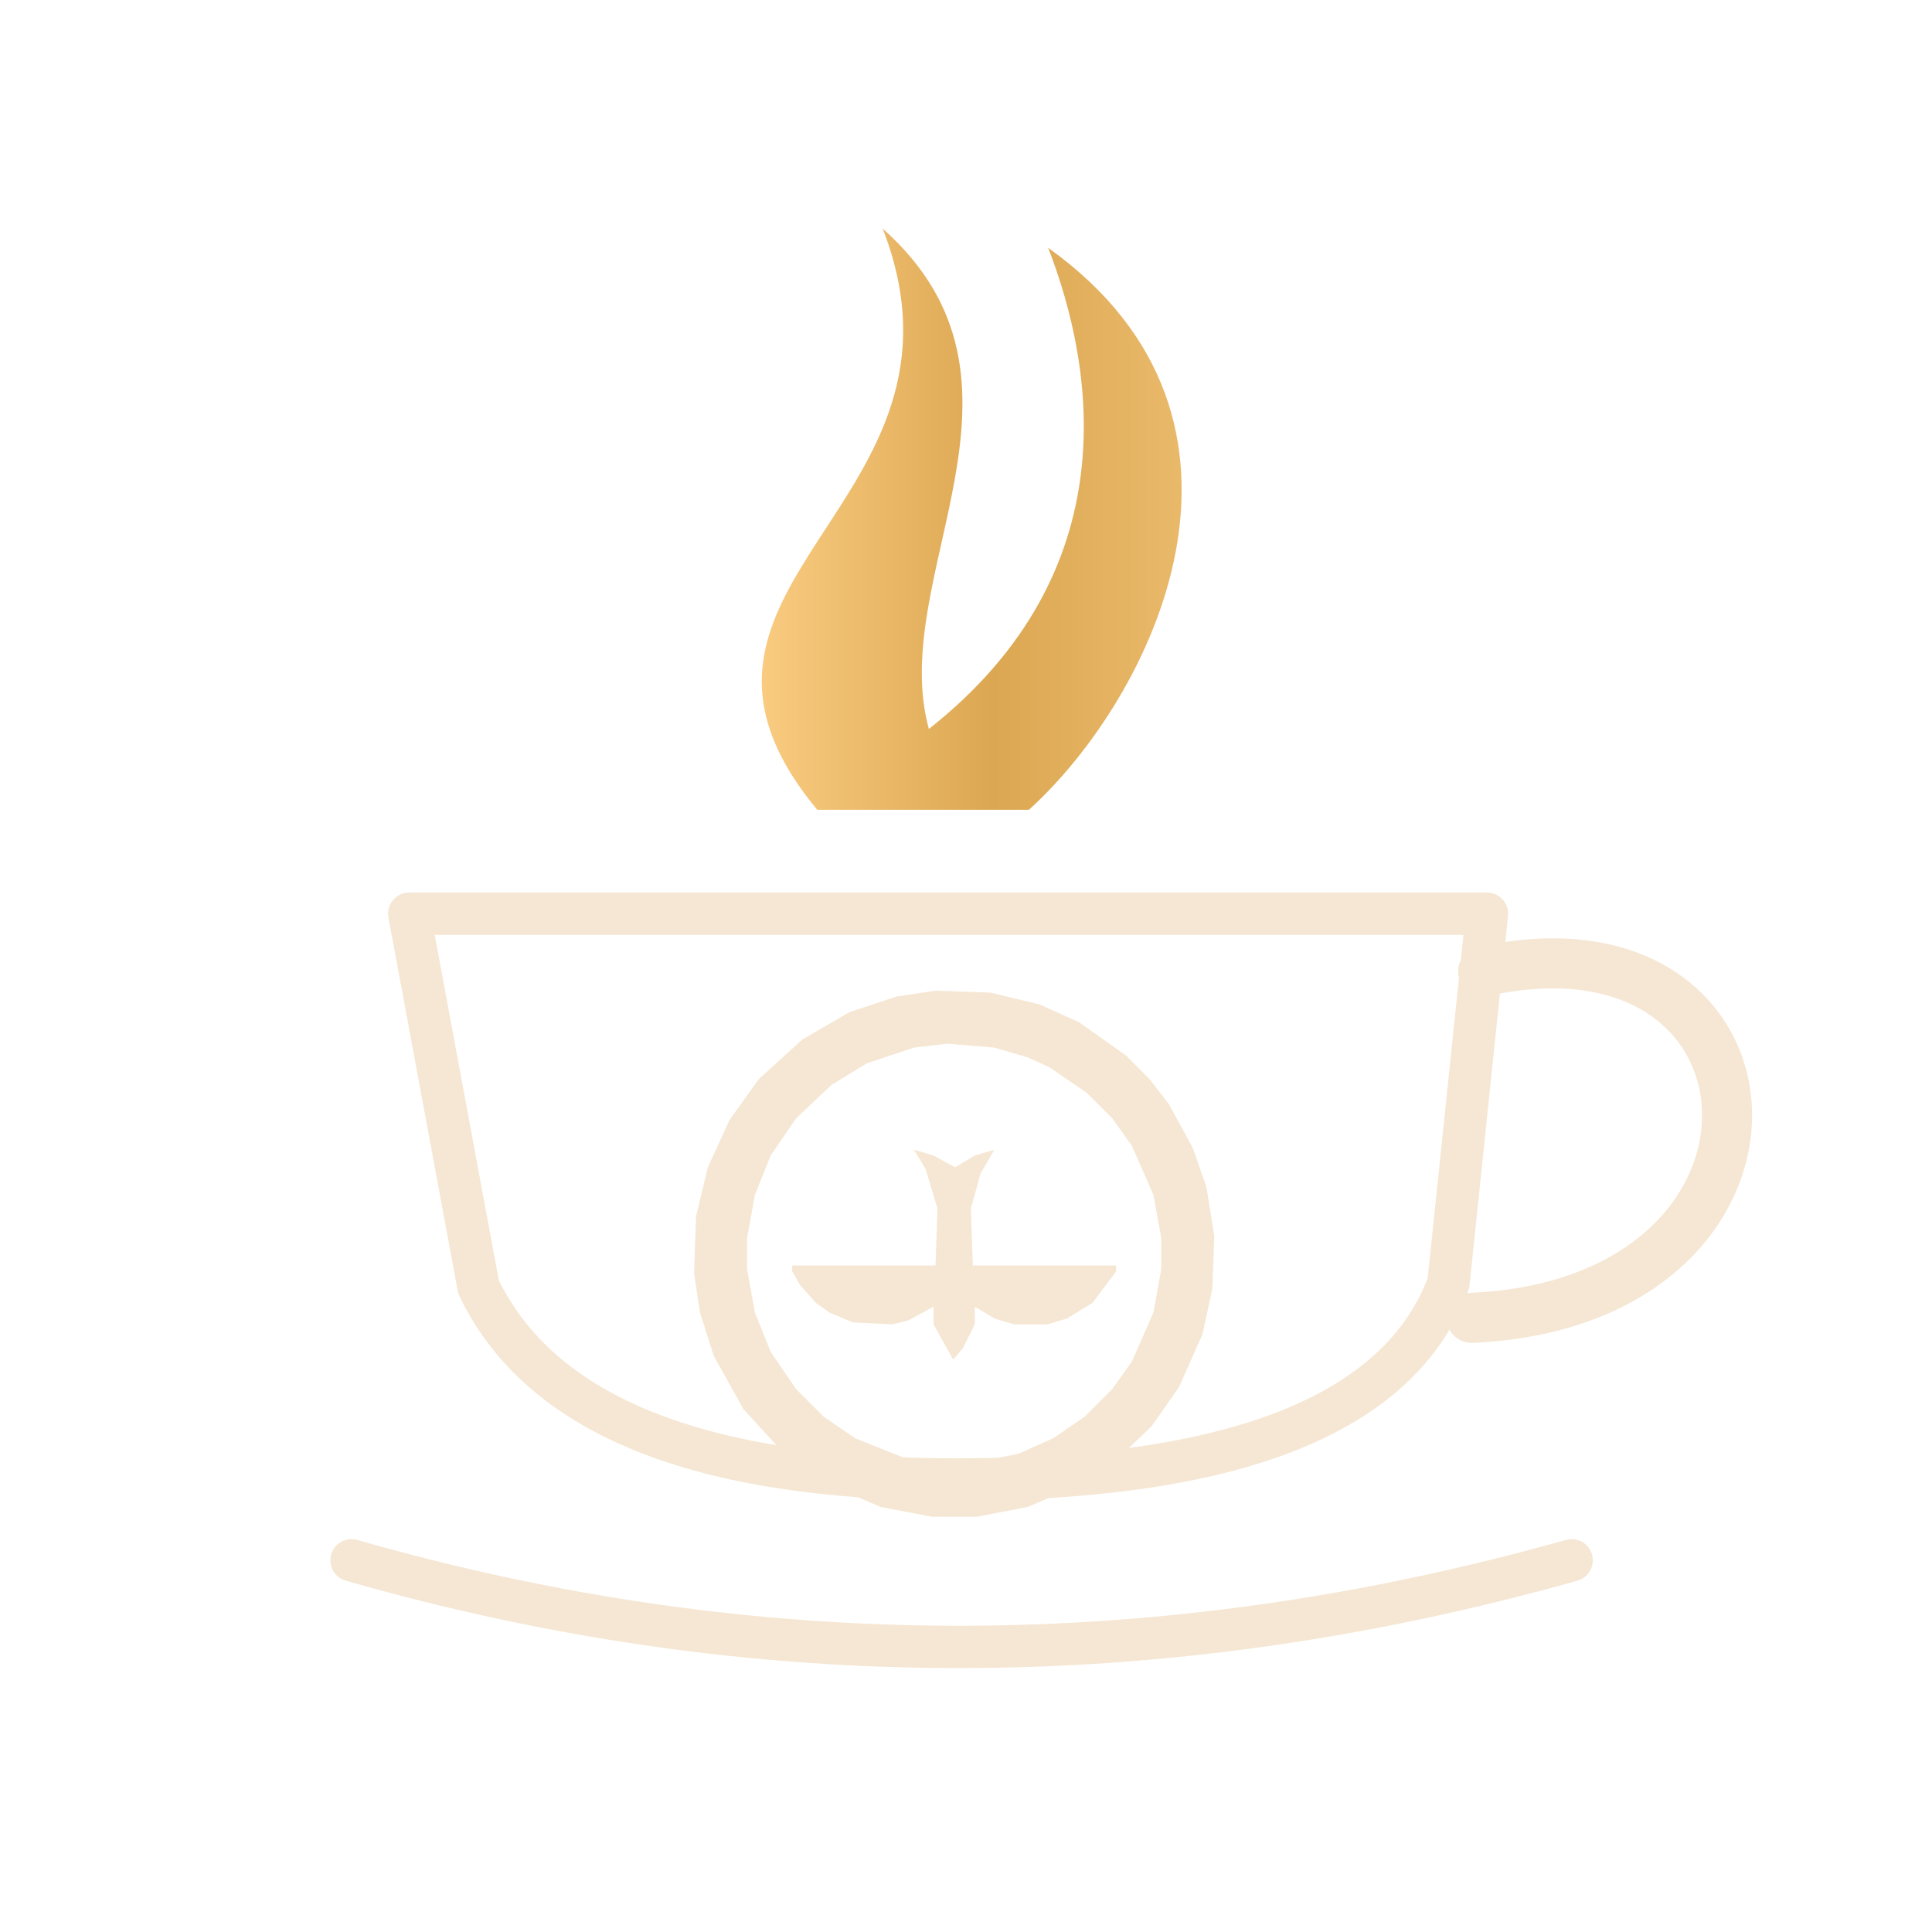
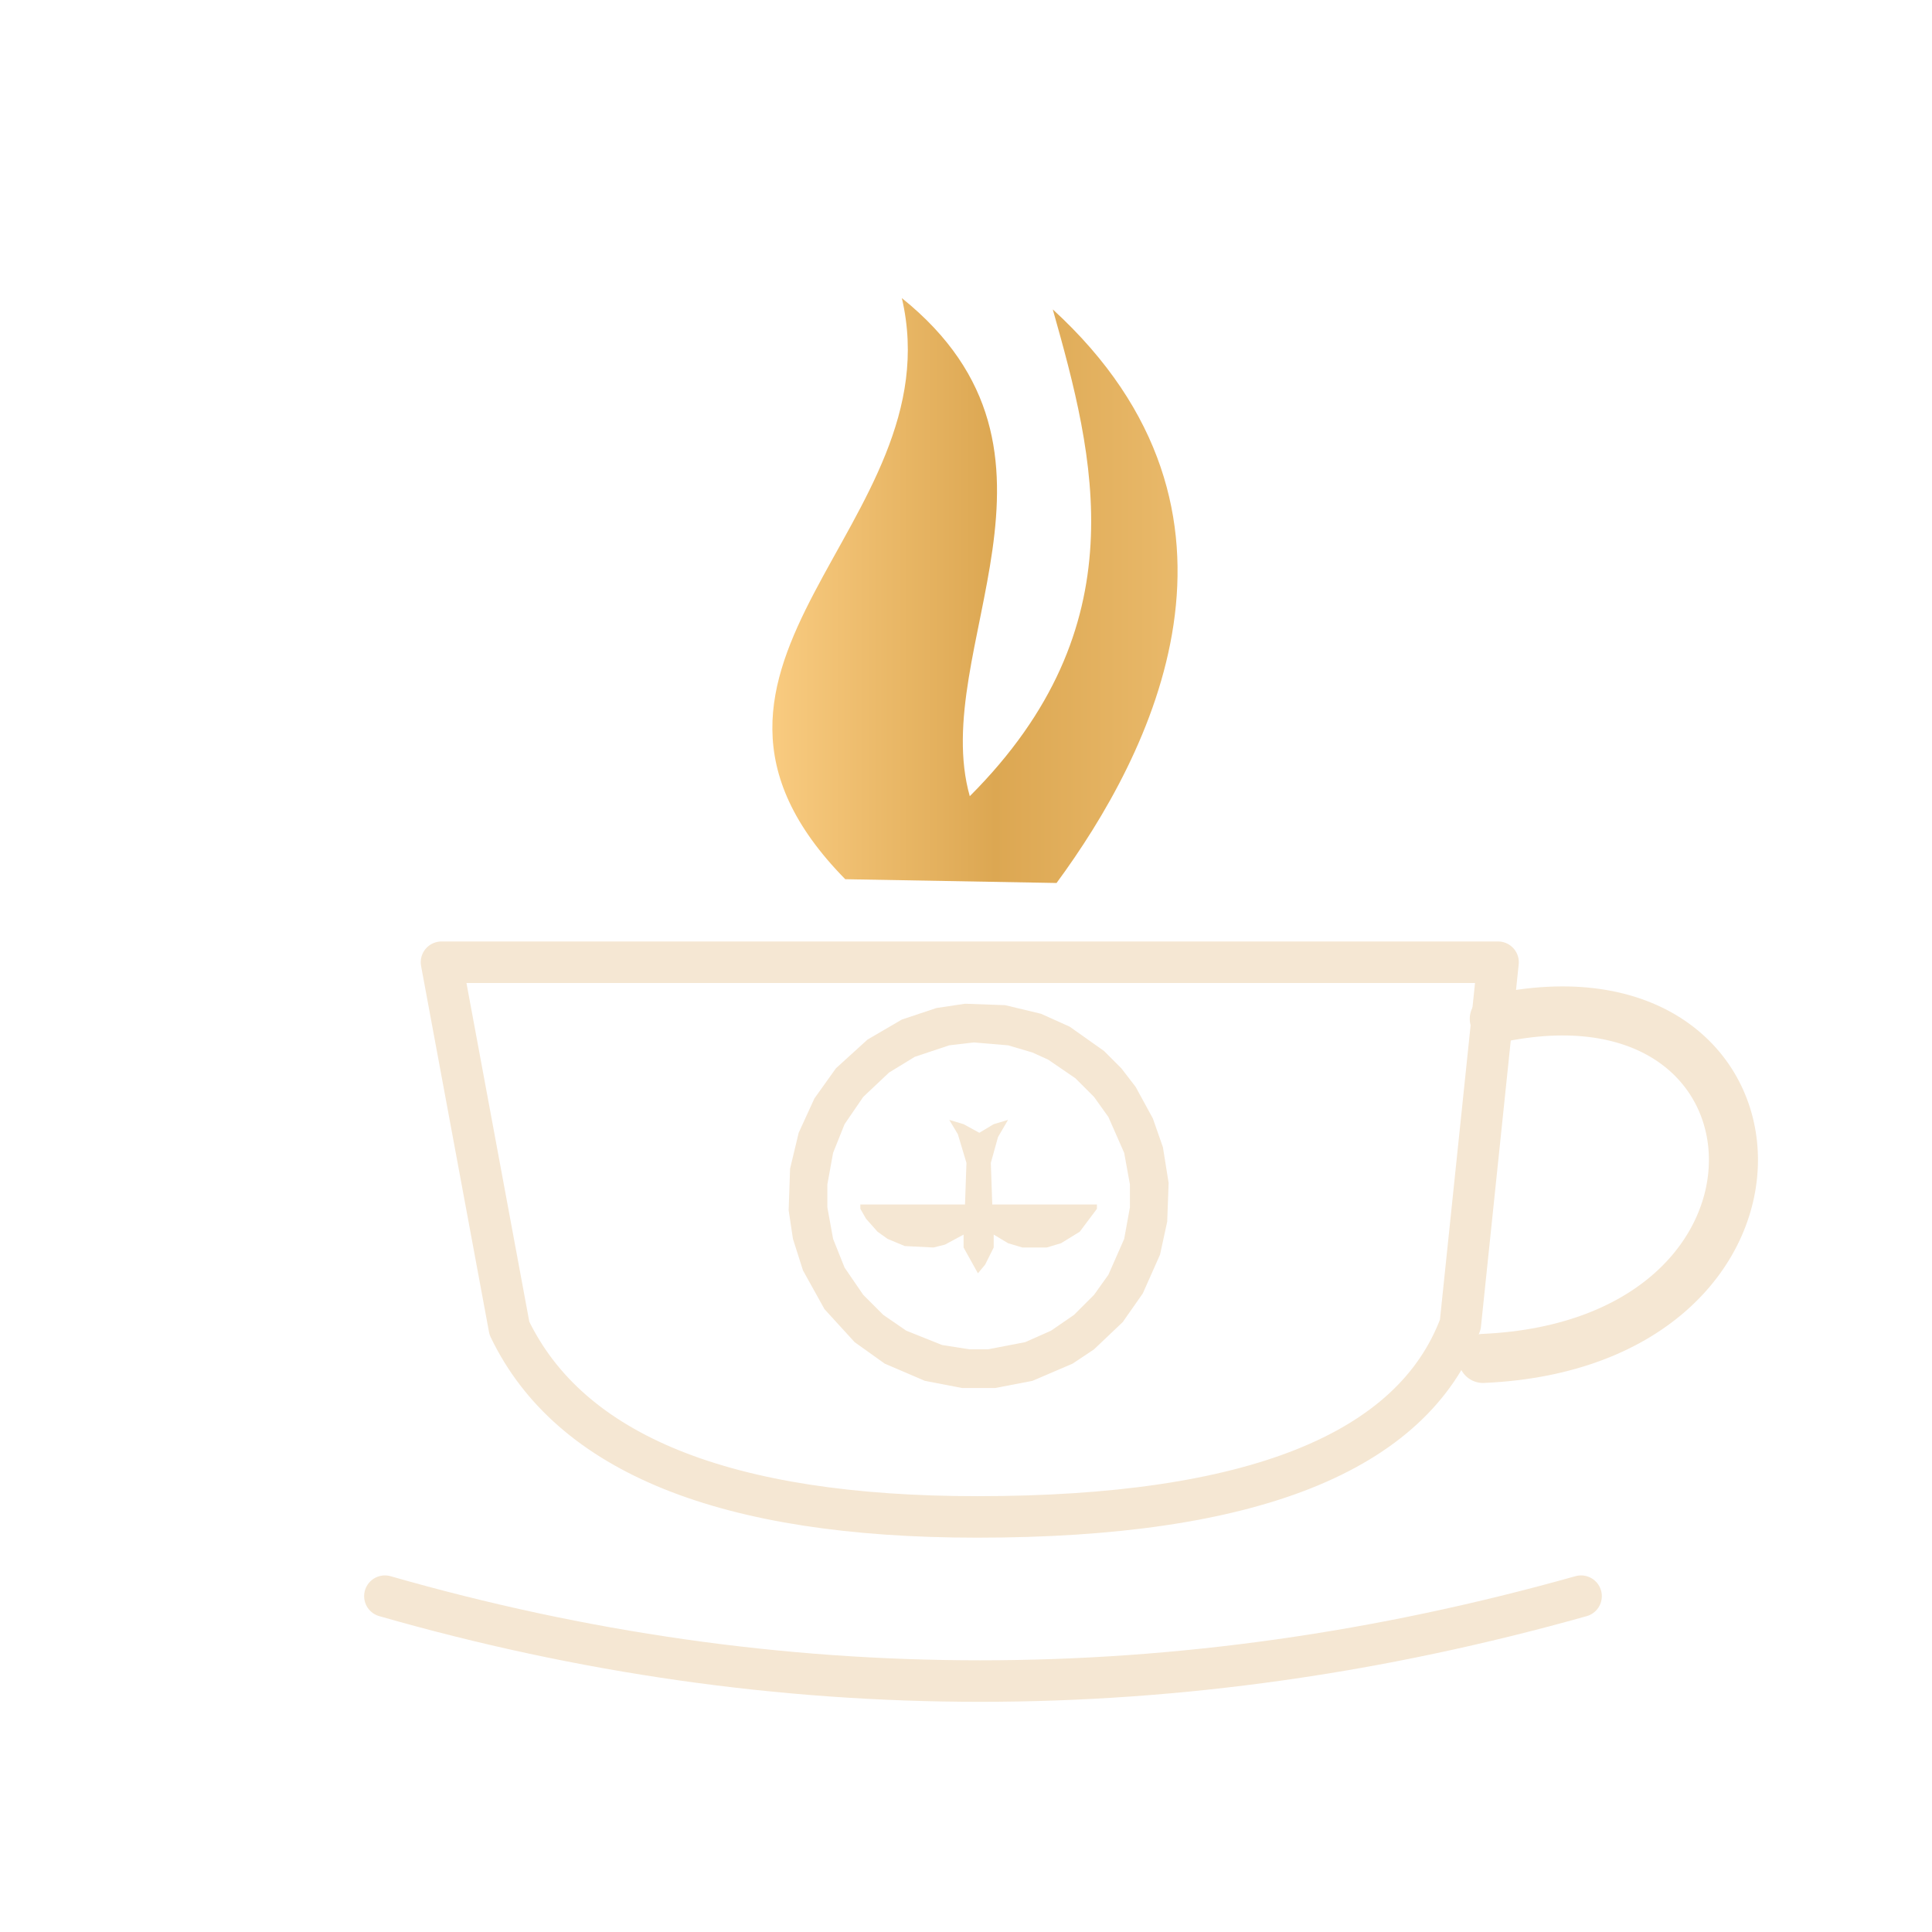
<svg xmlns="http://www.w3.org/2000/svg" viewBox="0 0 512 512">
  <defs>
    <linearGradient id="gold" x1="0" y1="0" x2="1" y2="0">
      <stop offset="0" stop-color="#F9CB80" />
      <stop offset=".55" stop-color="#DCA752" />
      <stop offset="1" stop-color="#E9B96A" />
    </linearGradient>
    <linearGradient id="brown" x1="0" y1="0" x2=".7" y2="1">
      <stop offset="0" stop-color="#23160E" />
      <stop offset=".6" stop-color="#130E0D" />
      <stop offset="1" stop-color="#24190F" />
    </linearGradient>
    <radialGradient id="glow">
      <stop stop-color="#604022" stop-opacity=".45" />
      <stop offset="1" stop-color="#120C09" stop-opacity="0" />
    </radialGradient>
  </defs>
-   <g transform="translate(34 31) scale(1.02)">
+   <g transform="translate(44 48)">
    <g>
-       <path d="M179 180C130 121 224 101 196 29C241 69 197 119 208 159C260 118 251 65 239 34C302 79 266 151 234 180" fill="url(#gold)" />
-       <path d="M73 207H353L343 303Q324 354 215 354Q115 354 91 304Z" stroke="#F5E7D3" stroke-width="11" stroke-linejoin="round" fill="none" />
-       <path d="M352 222C434 204 440 308 349 312" stroke="#F5E7D3" stroke-width="13" stroke-linecap="round" fill="none" />
-       <path d="M58 375Q215 420 375 375" stroke="#F5E7D3" stroke-width="11" stroke-linecap="round" fill="none" />
-       <g transform="translate(147 227) scale(.51)">
-         <path d="M123,0 L103,3 L79,11 L55,25 L33,45 L18,66 L7,90 L1,115 L0,144 L3,164 L10,186 L25,213 L46,236 L67,251 L95,263 L121,268 L144,268 L170,263 L198,251 L213,241 L233,222 L247,202 L259,175 L264,152 L265,125 L261,100 L254,80 L242,58 L232,45 L220,33 L196,16 L176,7 L151,1Z M129,27 L153,29 L170,34 L181,39 L200,52 L213,65 L223,79 L234,104 L238,126 L238,142 L234,164 L223,189 L213,203 L199,217 L183,228 L165,236 L139,241 L126,241 L107,238 L82,228 L66,217 L52,203 L39,184 L31,164 L27,142 L27,126 L31,104 L39,84 L52,65 L70,48 L88,37 L112,29Z M50,140 L50,143 L54,150 L62,159 L69,164 L81,169 L101,170 L109,168 L122,161 L122,170 L132,188 L137,182 L143,170 L143,161 L153,167 L163,170 L180,170 L190,167 L203,159 L215,143 L215,140 L142,140 L141,111 L146,93 L153,81 L143,84 L133,90 L122,84 L112,81 L118,91 L124,111 L123,140Z" fill="#F5E7D3" fill-rule="evenodd" />
+       <g>
+         <path d="M180 185 C124 128 209 91 195 31 C246 72 202 124 213 163 C258 118 246 73 235 34 C294 88 261 152 236 186 Z" fill="url(#gold)" />
+         <path d="M73 207H353L343 303Q324 354 215 354Q115 354 91 304Z" stroke="#F5E7D3" stroke-width="11" stroke-linejoin="round" fill="none" />
+         <path d="M352 222C434 204 440 308 349 312" stroke="#F5E7D3" stroke-width="13" stroke-linecap="round" fill="none" />
+         <path d="M58 375Q215 420 375 375" stroke="#F5E7D3" stroke-width="11" stroke-linecap="round" fill="none" />
+         <g transform="translate(165 218) scale(.38)">
+           <path d="M123,0 L103,3 L79,11 L55,25 L33,45 L18,66 L7,90 L1,115 L0,144 L3,164 L10,186 L25,213 L46,236 L67,251 L95,263 L121,268 L144,268 L170,263 L198,251 L213,241 L233,222 L247,202 L259,175 L264,152 L265,125 L261,100 L254,80 L242,58 L232,45 L220,33 L196,16 L176,7 L151,1Z M129,27 L153,29 L170,34 L181,39 L200,52 L213,65 L223,79 L234,104 L238,126 L238,142 L234,164 L223,189 L213,203 L199,217 L183,228 L165,236 L139,241 L126,241 L107,238 L82,228 L66,217 L52,203 L39,184 L31,164 L27,142 L27,126 L31,104 L39,84 L52,65 L70,48 L88,37 L112,29Z M50,140 L50,143 L54,150 L62,159 L69,164 L81,169 L101,170 L109,168 L122,161 L122,170 L132,188 L137,182 L143,170 L143,161 L153,167 L163,170 L180,170 L190,167 L203,159 L215,143 L215,140 L142,140 L141,111 L146,93 L153,81 L143,84 L133,90 L122,84 L112,81 L118,91 L124,111 L123,140Z" fill="#F5E7D3" fill-rule="evenodd" />
+         </g>
      </g>
    </g>
  </g>
</svg>
